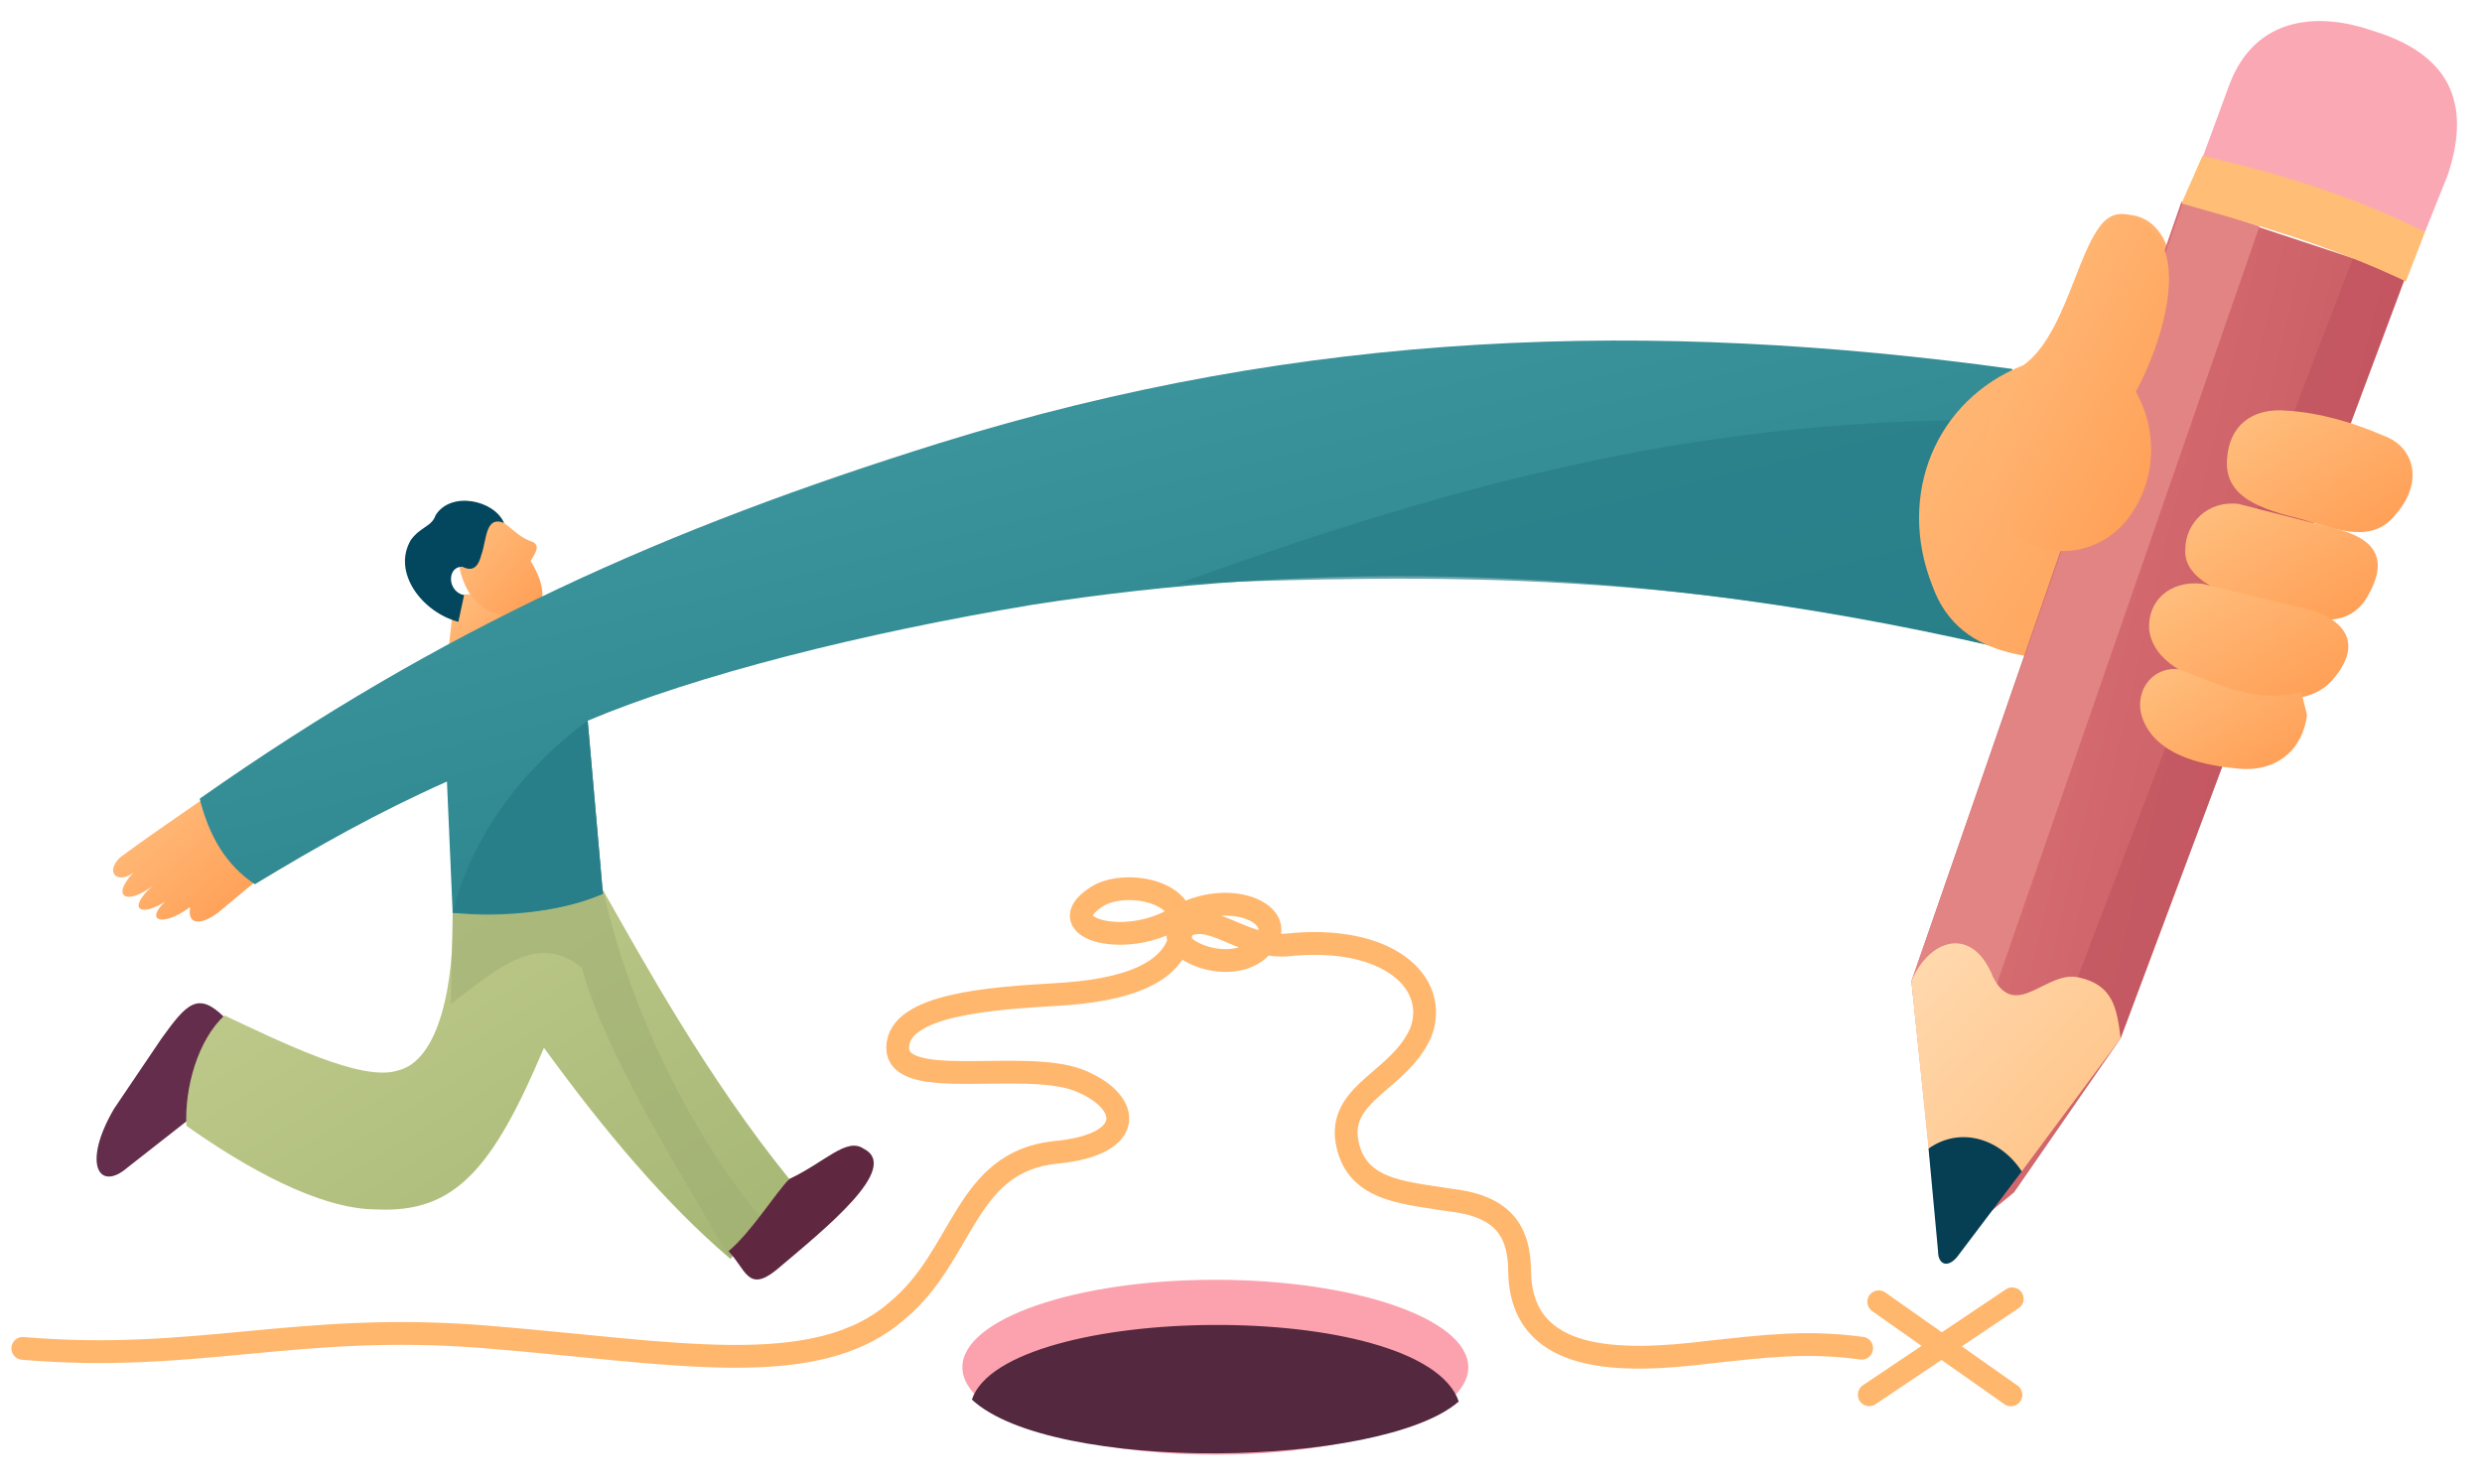
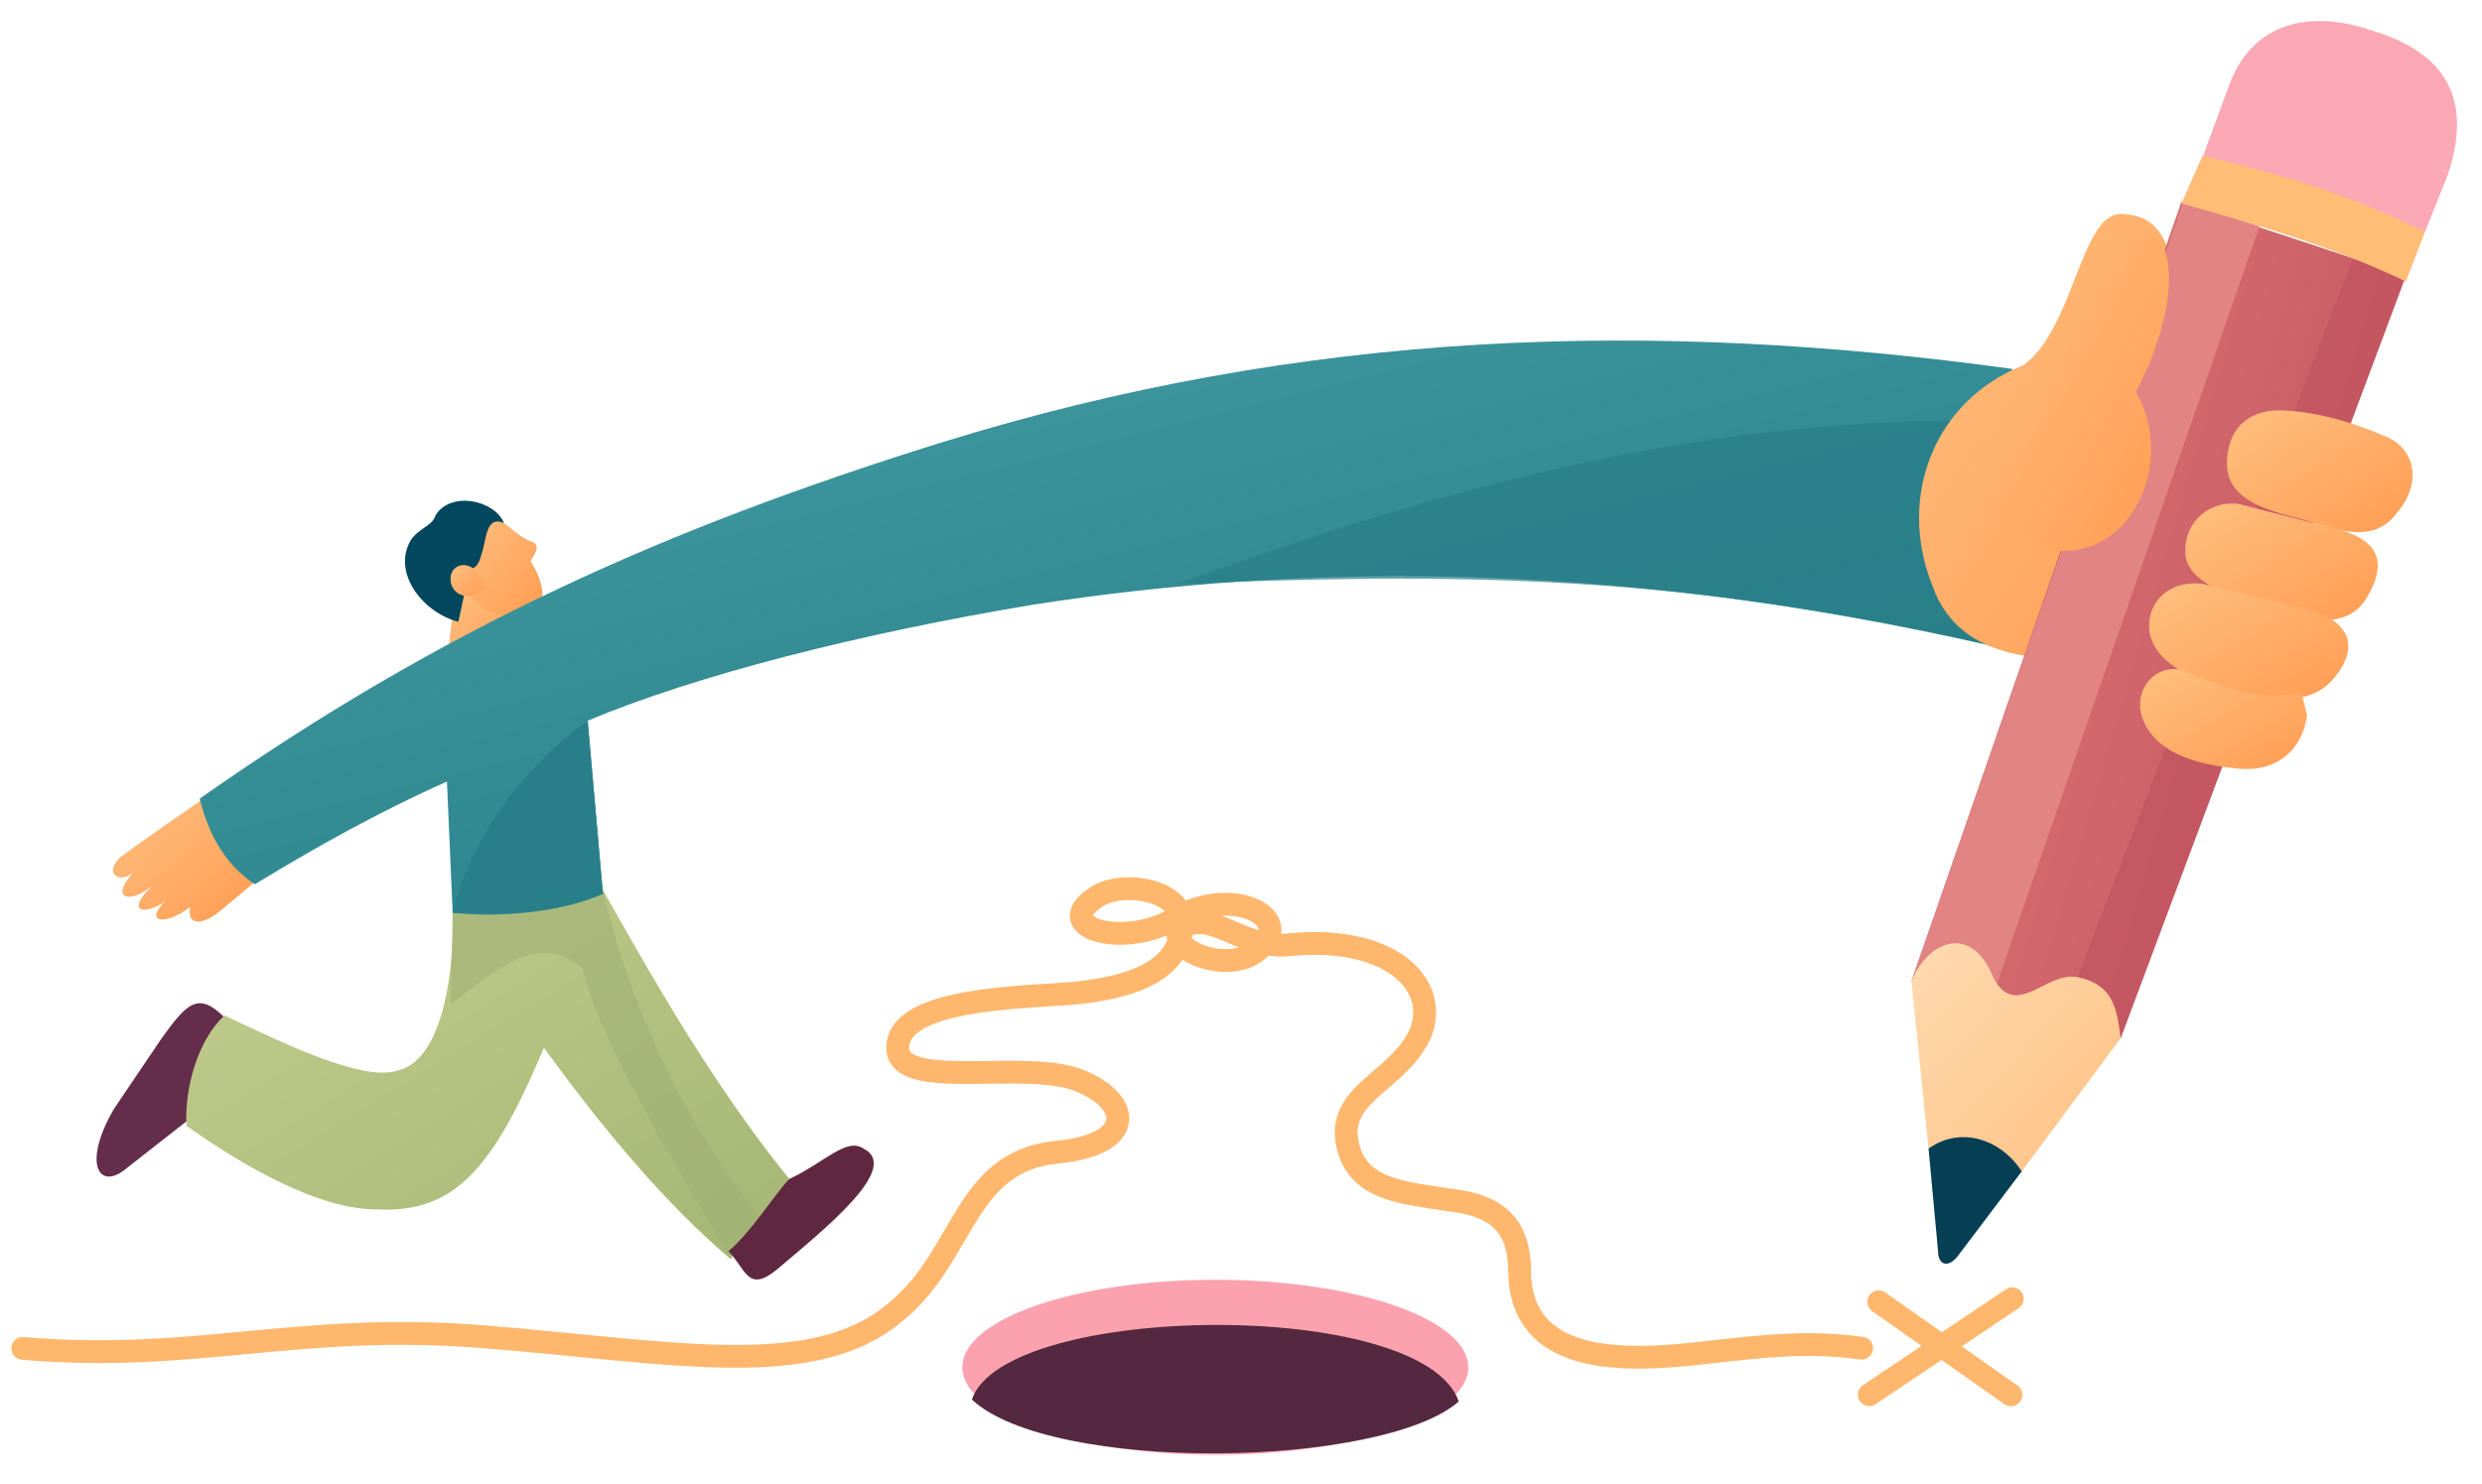
<svg xmlns="http://www.w3.org/2000/svg" viewBox="60 100 1305 780" role="img" aria-labelledby="title desc">
  <defs>
    <linearGradient id="teal" x2=".8" y2="1">
      <stop stop-color="#459da5" />
      <stop offset="1" stop-color="#247d86" />
    </linearGradient>
    <linearGradient id="sage" x2="1" y2="1">
      <stop stop-color="#c2cd8e" />
      <stop offset="1" stop-color="#a5b674" />
    </linearGradient>
    <linearGradient id="skin" x2="1" y2="1">
      <stop stop-color="#ffc080" />
      <stop offset="1" stop-color="#ff9c52" />
    </linearGradient>
    <linearGradient id="coral" x2="1" y2=".5">
      <stop stop-color="#df7b7b" />
      <stop offset="1" stop-color="#c65761" />
    </linearGradient>
    <linearGradient id="wood" x2="1" y2="1">
      <stop stop-color="#ffdab0" />
      <stop offset="1" stop-color="#ffc183" />
    </linearGradient>
  </defs>
  <style>
#trail path {stroke-dasharray:1;stroke-dashoffset:1;animation:draw 2800ms cubic-bezier(.35,0,.2,1) 180ms both;}
#trail #cross-first {animation-duration:360ms;animation-delay:3060ms;}
#trail #cross-second {animation-duration:400ms;animation-delay:3350ms;}
@keyframes draw {0% {stroke-dashoffset:1;opacity:0;} 1% {opacity:1;} 100% {stroke-dashoffset:0;opacity:1;}}
@media(prefers-reduced-motion:reduce){#trail path {animation:none;stroke-dashoffset:0;opacity:1;}}
</style>
  <g id="trail" fill="none" stroke="#ffb76d" stroke-width="12" stroke-linecap="round" stroke-linejoin="round">
    <path id="drawing-line" pathLength="1" d="M71 809 C163 817 216 795 315 803 S489 827 532 789 C567 760 567 711 615 706 C658 702 655 679 627 668 C598 657 532 674 532 651 C532 628 582 625 615 623 C652 621 677 612 681 591 C687 568 650 562 636 572 C612 588 651 599 678 583 C706 566 739 581 724 597 C709 615 671 599 681 588 C697 578 711 598 736 597 C790 591 817 617 807 643 C796 668 765 674 768 699 C772 726 797 727 822 731 C849 734 859 746 859 769 C860 817 911 817 959 811 C987 808 1010 805 1039 809" />
    <path id="cross-first" pathLength="1" d="M1047 784 L1118 834" />
    <path id="cross-second" pathLength="1" d="M1042 834 L1118 783" />
  </g>
  <g id="opening">
    <ellipse cx="699" cy="819" rx="133" ry="46" fill="#fba2ae" />
    <path d="M571 836 C588 785 808 782 827 837 C787 872 613 875 571 836Z" fill="#54283f" />
  </g>
  <g id="runner">
    <path d="M178 635 C164 621 158 628 145 646 L120 683 C103 712 112 727 127 714 L164 685Z" fill="#642d4b" />
    <path d="M377 568 C398 605 432 667 475 720 L444 762 C410 733 378 695 346 651 C319 715 299 738 258 736 C228 736 189 714 158 692 C157 672 164 647 178 634 C208 648 250 669 269 663 C291 658 299 617 298 579Z" fill="url(#sage)" />
    <path d="M366 609 C378 654 417 715 444 762 L463 744 C433 709 395 646 377 568 L298 579 L297 628 C322 609 343 590 366 609Z" fill="#9eae72" opacity=".55" />
    <path d="M443 758 C455 748 468 727 475 720 C494 711 505 698 514 704 C534 714 494 746 468 768 C453 780 452 767 443 758Z" fill="#602840" />
    <path d="M167 520 C154 529 135 542 123 551 C115 559 122 565 130 559 C118 572 127 576 140 566 C126 579 135 582 147 574 C136 584 145 588 160 577 C158 588 168 586 177 578 L195 563Z" fill="url(#skin)" />
    <path d="M299 413 L296 440 L319 451 L338 430 L328 411Z" fill="url(#skin)" />
    <path d="M312 373 C325 369 328 381 340 385 C345 387 340 393 339 395 C355 421 337 431 320 422 C309 420 301 405 301 392Z" fill="url(#skin)" />
    <path d="M301 427 C282 422 266 401 276 384 C281 377 287 377 289 371 C297 358 320 363 325 375 C315 371 316 384 313 392 C311 400 307 400 303 398 C295 398 295 411 304 413Z" fill="#03475e" />
+     <path id="ear" d="M310 400 C305 395 298 397 297 403 C296 410 302 415 309 413 L315 409Z" fill="url(#skin)" />
    <path d="M165 520 C293 430 410 378 554 333 C747 273 929 268 1118 294 L1130 445 C916 393 745 396 603 418 C513 433 426 455 369 479 L377 570 C357 579 325 583 298 580 L295 511 C259 527 227 545 194 565 C179 555 170 540 165 520Z" fill="url(#teal)" />
    <path d="M298 580 C308 539 336 503 369 479 L377 570 C351 581 324 581 298 580Z" fill="#297f89" />
    <path d="M679 407 C829 353 959 318 1123 321 L1130 445 C946 399 815 402 679 407Z" fill="#287e87" opacity=".7" />
  </g>
  <g id="hand-back">
    <path d="M1124 292 C1150 273 1154 214 1174 213 C1202 210 1208 247 1198 273 L1223 340 L1167 448 C1137 446 1091 450 1076 408 C1057 360 1078 310 1124 292Z" fill="url(#skin)" />
  </g>
  <g id="pencil">
-     <path d="M1065 616 L1207 206 L1325 245 L1175 646 L1119 727 L1080 759Z" fill="url(#coral)" />
+     <path d="M1065 616 L1207 206 L1325 245 L1175 646 L1065 616Z" fill="url(#coral)" />
    <path d="M1208 206 L1248 219 L1109 620 L1065 616Z" fill="#e18483" />
    <path d="M1297 236 L1325 245 L1175 646 L1147 628Z" fill="#bd515c" opacity=".55" />
    <path d="M1218 183 L1232 145 C1246 107 1281 107 1307 116 C1347 128 1360 153 1347 192 L1335 222Z" fill="#fba8b5" />
    <path d="M1218 182 C1258 191 1297 203 1335 222 L1325 248 C1285 229 1246 218 1207 207Z" fill="#ffbd76" />
    <path d="M1065 616 C1074 594 1097 586 1108 614 C1120 637 1136 610 1153 614 C1171 618 1173 630 1175 646 L1123 716 L1074 704Z" fill="url(#wood)" />
    <path d="M1074 704 C1091 692 1112 699 1123 716 L1089 761 C1084 767 1079 765 1079 758Z" fill="#063e53" />
  </g>
  <g id="grip" fill="url(#skin)">
    <path d="M1120 296 C1137 285 1147 261 1159 230 C1167 205 1183 210 1195 225 C1208 245 1195 284 1183 306 C1195 327 1194 355 1177 375 C1160 394 1133 394 1117 379 C1097 360 1100 315 1120 296Z" />
    <path d="M1263 316 C1243 314 1232 325 1231 341 C1229 362 1250 368 1270 373 C1290 379 1308 386 1320 370 C1334 354 1330 335 1313 329 C1297 322 1279 317 1263 316Z" />
    <path d="M1237 365 C1221 363 1209 375 1209 389 C1208 405 1230 413 1250 419 C1272 426 1293 432 1304 415 C1318 392 1307 382 1284 377Z" />
    <path d="M1218 407 C1201 405 1189 416 1190 431 C1192 448 1211 457 1232 462 C1253 469 1274 471 1286 458 C1301 441 1296 428 1276 421Z" />
    <path d="M1206 452 C1191 450 1181 465 1187 479 C1194 496 1215 502 1235 504 C1258 507 1271 493 1273 476 L1270 464 C1246 470 1227 460 1206 452Z" />
  </g>
</svg>
